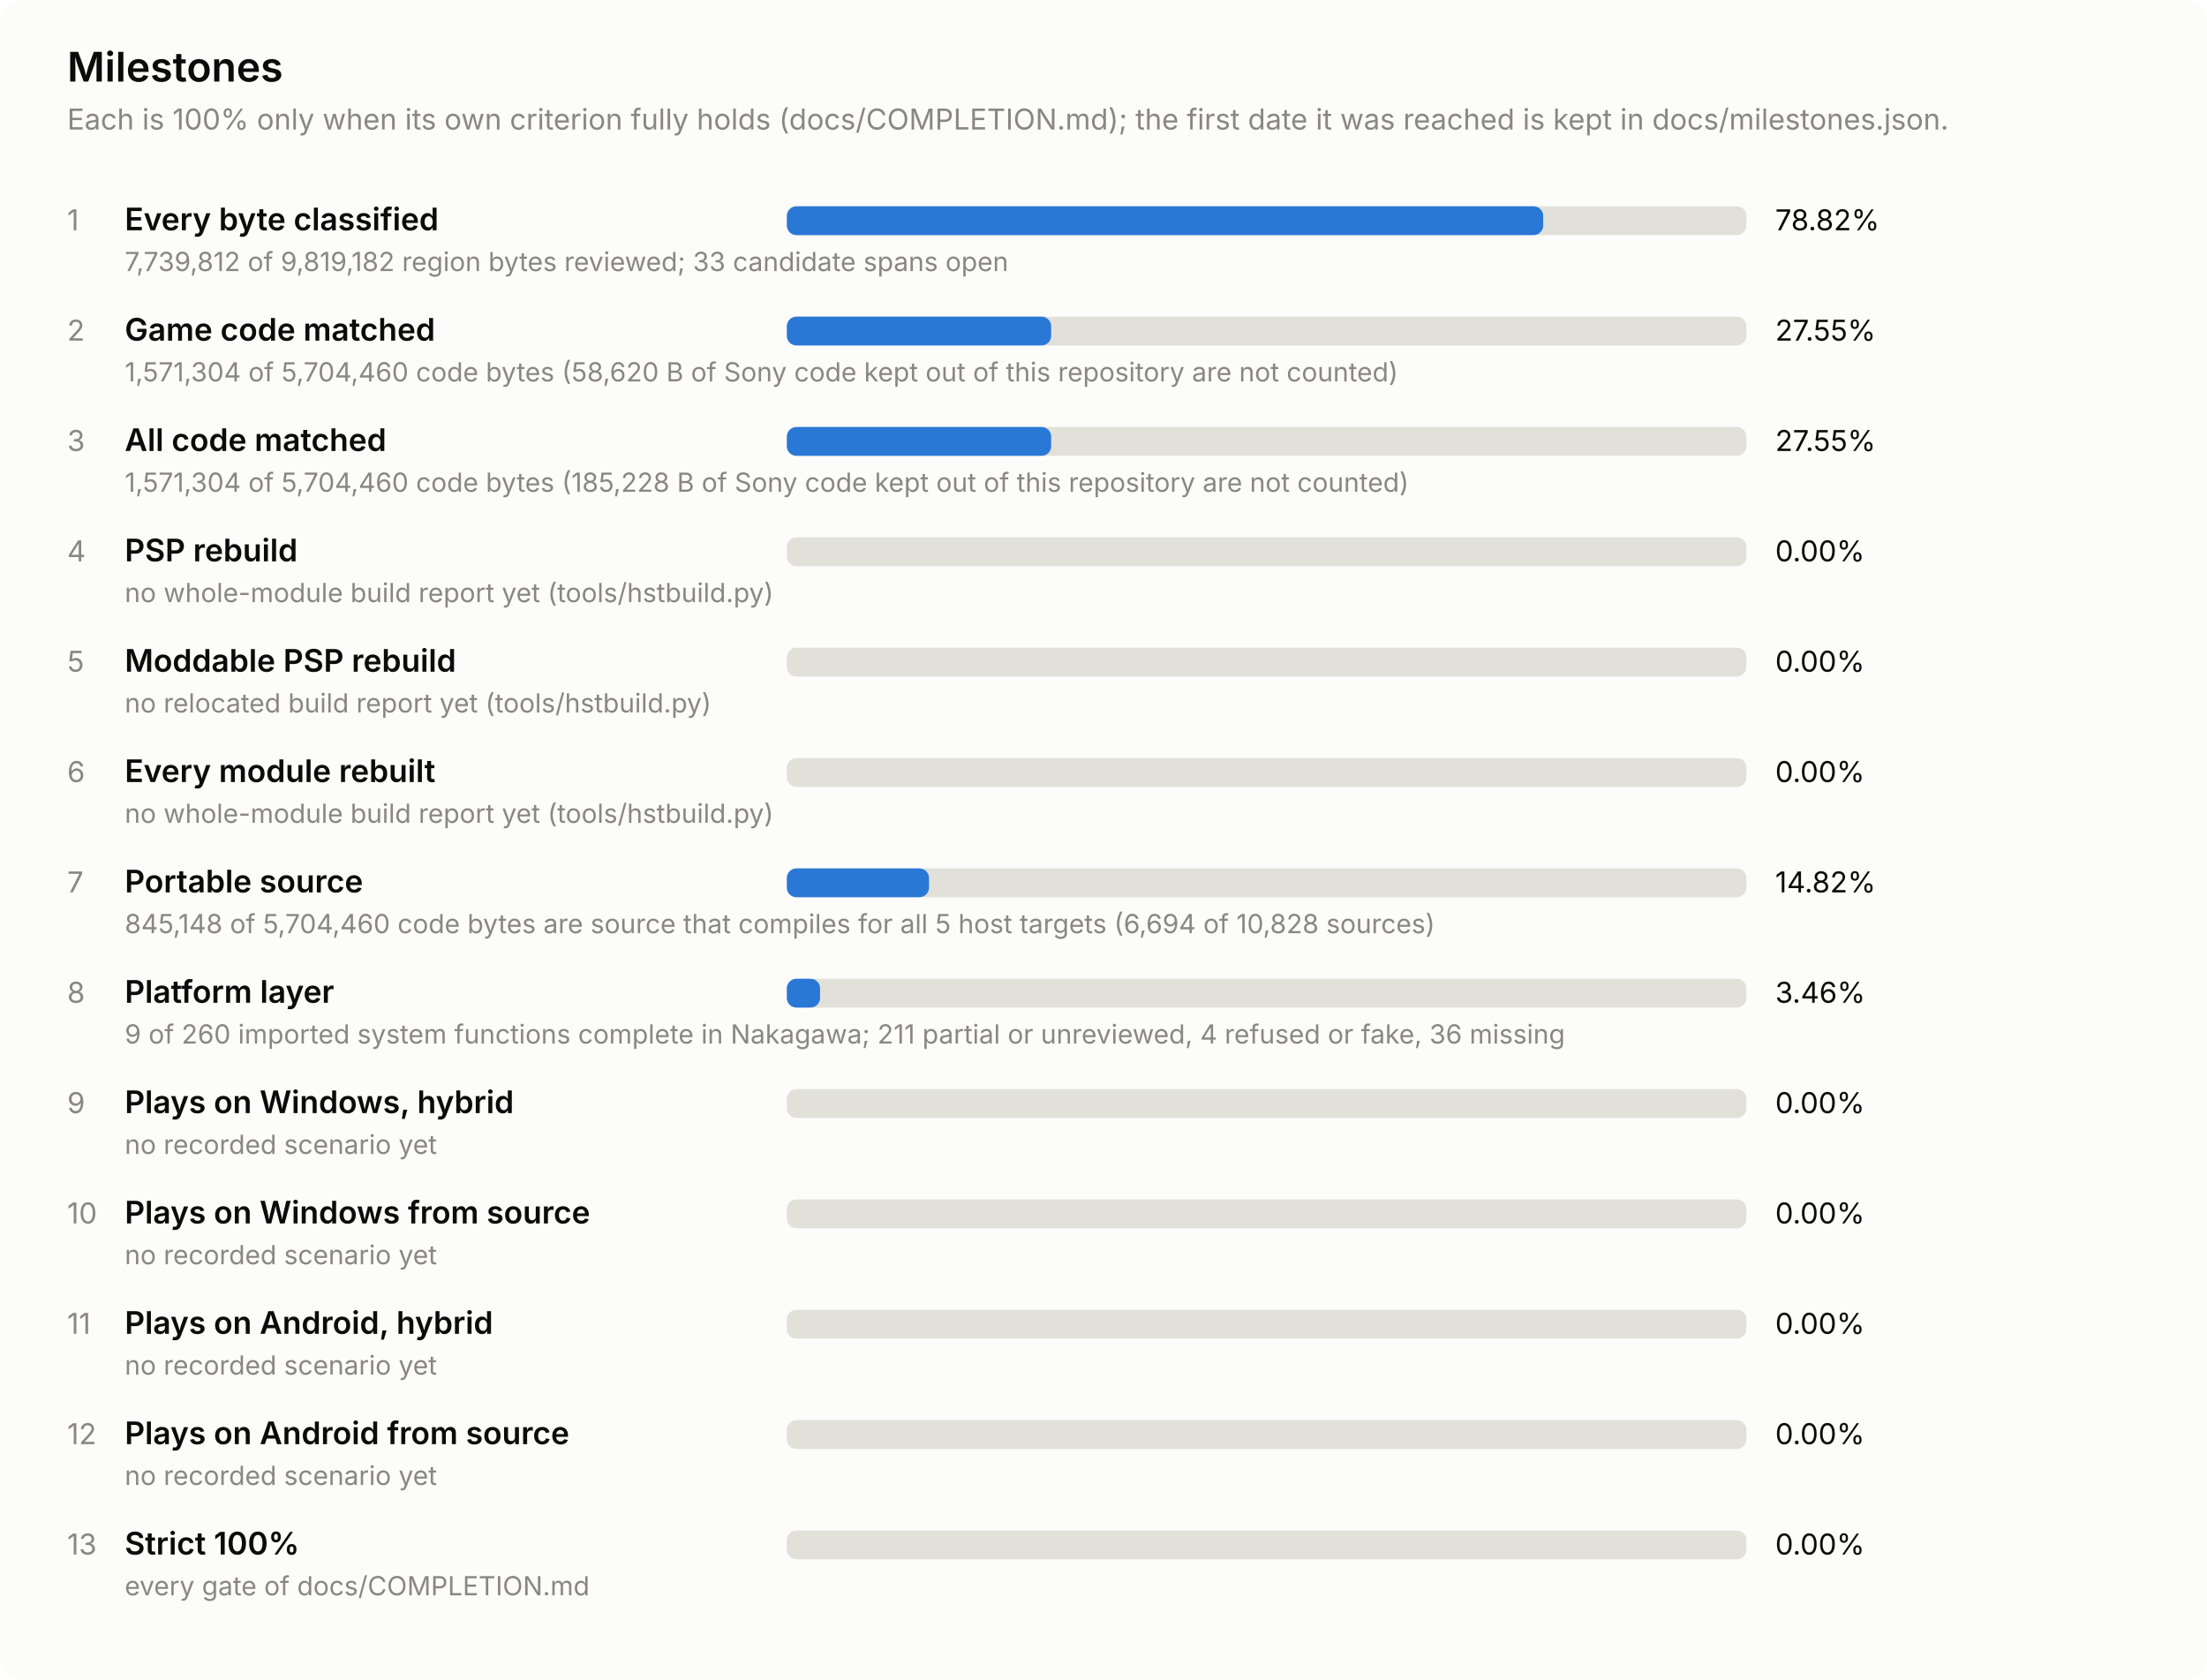
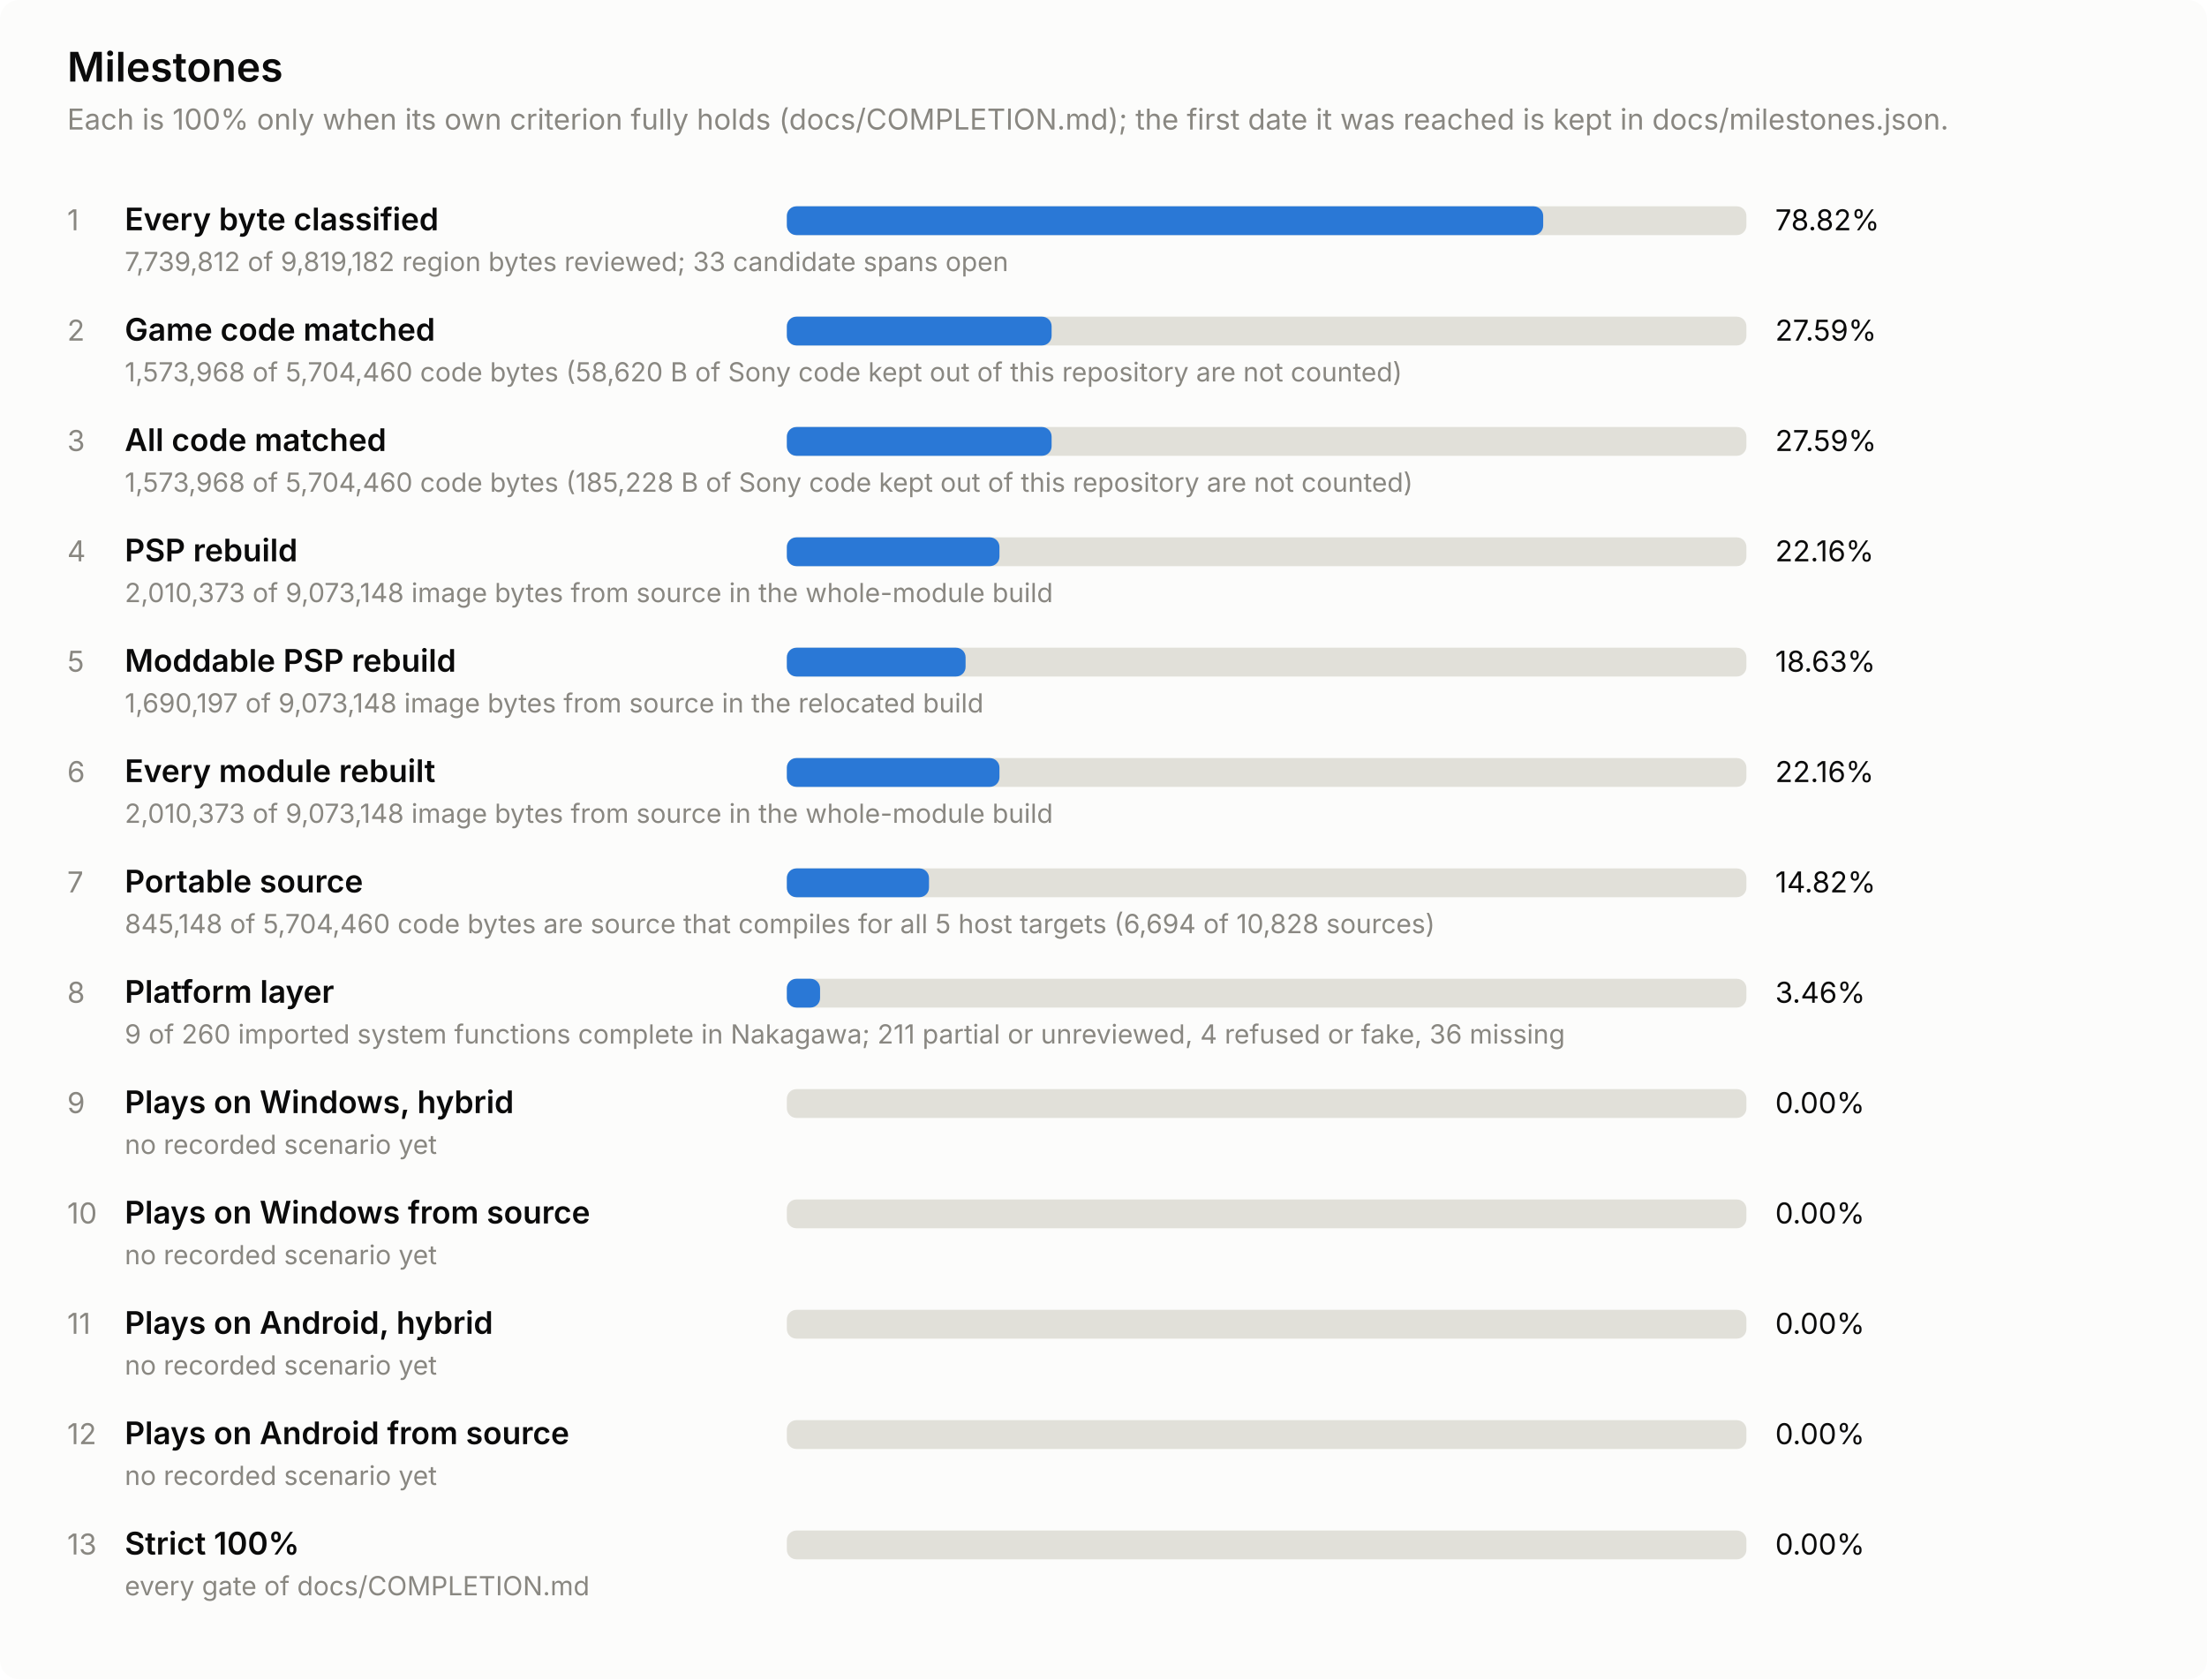
- <svg xmlns="http://www.w3.org/2000/svg" viewBox="0 0 920 700" width="920" height="700" role="img" aria-label="Milestones: Every byte classified 78.8 percent; Game code matched 27.5 percent; All code matched 27.5 percent; PSP rebuild 0.0 percent; Moddable PSP rebuild 0.0 percent; Every module rebuilt 0.0 percent; Portable source 14.8 percent; Platform layer 3.5 percent; Plays on Windows, hybrid 0.0 percent; Plays on Windows from source 0.0 percent; Plays on Android, hybrid 0.0 percent; Plays on Android from source 0.0 percent; Strict 100% 0.0 percent">
+ <svg xmlns="http://www.w3.org/2000/svg" viewBox="0 0 920 700" width="920" height="700" role="img" aria-label="Milestones: Every byte classified 78.8 percent; Game code matched 27.6 percent; All code matched 27.6 percent; PSP rebuild 22.2 percent; Moddable PSP rebuild 18.6 percent; Every module rebuilt 22.2 percent; Portable source 14.8 percent; Platform layer 3.5 percent; Plays on Windows, hybrid 0.0 percent; Plays on Windows from source 0.0 percent; Plays on Android, hybrid 0.0 percent; Plays on Android from source 0.0 percent; Strict 100% 0.0 percent">
  <style>
.bg{fill:#fcfcfb}.t1{fill:#0b0b0b}.t2{fill:#52514e}.t3{fill:#898781}.grid{stroke:#e1e0d9}.track{fill:#e1e0d9}
.ln{fill:none;stroke:#2a78d6;stroke-width:2}.ln2{fill:none;stroke:#d03b3b;stroke-width:2;stroke-dasharray:4 3}.dot{fill:#2a78d6}
text{font-family:system-ui,-apple-system,"Segoe UI",sans-serif}.num{font-variant-numeric:tabular-nums}
.hatch-line{stroke:#898781;stroke-width:1.5}
.s-matched{fill:#2a78d6}.s-lane{fill:#eb6834}.s-near{fill:#1baf7a}.s-parked{fill:#eda100}.s-blocked{fill:#d03b3b}.s-todo{fill:#c3c2b7}.s-data{fill:#6250d6}.s-kept{fill:#c3c2b7}
@media (prefers-color-scheme:dark){
.bg{fill:#1a1a19}.t1{fill:#f0efec}.t2{fill:#c3c2b7}.t3{fill:#898781}.grid{stroke:#2c2c2a}.track{fill:#2c2c2a}
.ln{stroke:#3987e5}.dot{fill:#3987e5}.hatch-line{stroke:#898781}
.s-matched{fill:#3987e5}.s-lane{fill:#d95926}.s-near{fill:#199e70}.s-parked{fill:#c98500}.s-blocked{fill:#d03b3b}.s-todo{fill:#4a4a46}.s-data{fill:#9085e9}.s-kept{fill:#4a4a46}}</style>
  <defs>
    <pattern id="hatch" patternUnits="userSpaceOnUse" width="6" height="6" patternTransform="rotate(45)">
      <rect class="s-kept" width="6" height="6" />
      <line class="hatch-line" x1="0" y1="0" x2="0" y2="6" />
    </pattern>
  </defs>
  <rect class="bg" width="920" height="700" rx="8" />
  <text class="t1" x="28" y="34" font-size="17" font-weight="600">Milestones</text>
  <text class="t3" x="28" y="54" font-size="12">Each is 100% only when its own criterion fully holds (docs/COMPLETION.md); the first date it was reached is kept in docs/milestones.json.</text>
  <text class="t3 num" x="28" y="96" font-size="12"> 1</text>
  <text class="t1" x="52" y="96" font-size="13" font-weight="600">Every byte classified</text>
  <text class="t3" x="52" y="113" font-size="11">7,739,812 of 9,819,182 region bytes reviewed; 33 candidate spans open</text>
  <rect class="track" x="328" y="86" width="400" height="12" rx="4" />
  <rect class="s-matched" x="328" y="86" width="315.29" height="12" rx="4" />
  <text class="t1 num" x="740" y="96" font-size="12">78.82%</text>
  <text class="t3 num" x="28" y="142" font-size="12"> 2</text>
  <text class="t1" x="52" y="142" font-size="13" font-weight="600">Game code matched</text>
-   <text class="t3" x="52" y="159" font-size="11">1,571,304 of 5,704,460 code bytes (58,620 B of Sony code kept out of this repository are not counted)</text>
+   <text class="t3" x="52" y="159" font-size="11">1,573,968 of 5,704,460 code bytes (58,620 B of Sony code kept out of this repository are not counted)</text>
  <rect class="track" x="328" y="132" width="400" height="12" rx="4" />
-   <rect class="s-matched" x="328" y="132" width="110.18" height="12" rx="4" />
-   <text class="t1 num" x="740" y="142" font-size="12">27.55%</text>
+   <rect class="s-matched" x="328" y="132" width="110.37" height="12" rx="4" />
+   <text class="t1 num" x="740" y="142" font-size="12">27.59%</text>
  <text class="t3 num" x="28" y="188" font-size="12"> 3</text>
  <text class="t1" x="52" y="188" font-size="13" font-weight="600">All code matched</text>
-   <text class="t3" x="52" y="205" font-size="11">1,571,304 of 5,704,460 code bytes (185,228 B of Sony code kept out of this repository are not counted)</text>
+   <text class="t3" x="52" y="205" font-size="11">1,573,968 of 5,704,460 code bytes (185,228 B of Sony code kept out of this repository are not counted)</text>
  <rect class="track" x="328" y="178" width="400" height="12" rx="4" />
-   <rect class="s-matched" x="328" y="178" width="110.18" height="12" rx="4" />
-   <text class="t1 num" x="740" y="188" font-size="12">27.55%</text>
+   <rect class="s-matched" x="328" y="178" width="110.37" height="12" rx="4" />
+   <text class="t1 num" x="740" y="188" font-size="12">27.59%</text>
  <text class="t3 num" x="28" y="234" font-size="12"> 4</text>
  <text class="t1" x="52" y="234" font-size="13" font-weight="600">PSP rebuild</text>
-   <text class="t3" x="52" y="251" font-size="11">no whole-module build report yet (tools/hstbuild.py)</text>
+   <text class="t3" x="52" y="251" font-size="11">2,010,373 of 9,073,148 image bytes from source in the whole-module build</text>
  <rect class="track" x="328" y="224" width="400" height="12" rx="4" />
-   <text class="t1 num" x="740" y="234" font-size="12">0.00%</text>
+   <rect class="s-matched" x="328" y="224" width="88.63" height="12" rx="4" />
+   <text class="t1 num" x="740" y="234" font-size="12">22.16%</text>
  <text class="t3 num" x="28" y="280" font-size="12"> 5</text>
  <text class="t1" x="52" y="280" font-size="13" font-weight="600">Moddable PSP rebuild</text>
-   <text class="t3" x="52" y="297" font-size="11">no relocated build report yet (tools/hstbuild.py)</text>
+   <text class="t3" x="52" y="297" font-size="11">1,690,197 of 9,073,148 image bytes from source in the relocated build</text>
  <rect class="track" x="328" y="270" width="400" height="12" rx="4" />
-   <text class="t1 num" x="740" y="280" font-size="12">0.00%</text>
+   <rect class="s-matched" x="328" y="270" width="74.51" height="12" rx="4" />
+   <text class="t1 num" x="740" y="280" font-size="12">18.63%</text>
  <text class="t3 num" x="28" y="326" font-size="12"> 6</text>
  <text class="t1" x="52" y="326" font-size="13" font-weight="600">Every module rebuilt</text>
-   <text class="t3" x="52" y="343" font-size="11">no whole-module build report yet (tools/hstbuild.py)</text>
+   <text class="t3" x="52" y="343" font-size="11">2,010,373 of 9,073,148 image bytes from source in the whole-module build</text>
  <rect class="track" x="328" y="316" width="400" height="12" rx="4" />
-   <text class="t1 num" x="740" y="326" font-size="12">0.00%</text>
+   <rect class="s-matched" x="328" y="316" width="88.63" height="12" rx="4" />
+   <text class="t1 num" x="740" y="326" font-size="12">22.16%</text>
  <text class="t3 num" x="28" y="372" font-size="12"> 7</text>
  <text class="t1" x="52" y="372" font-size="13" font-weight="600">Portable source</text>
  <text class="t3" x="52" y="389" font-size="11">845,148 of 5,704,460 code bytes are source that compiles for all 5 host targets (6,694 of 10,828 sources)</text>
  <rect class="track" x="328" y="362" width="400" height="12" rx="4" />
  <rect class="s-matched" x="328" y="362" width="59.26" height="12" rx="4" />
  <text class="t1 num" x="740" y="372" font-size="12">14.82%</text>
  <text class="t3 num" x="28" y="418" font-size="12"> 8</text>
  <text class="t1" x="52" y="418" font-size="13" font-weight="600">Platform layer</text>
  <text class="t3" x="52" y="435" font-size="11">9 of 260 imported system functions complete in Nakagawa; 211 partial or unreviewed, 4 refused or fake, 36 missing</text>
  <rect class="track" x="328" y="408" width="400" height="12" rx="4" />
  <rect class="s-matched" x="328" y="408" width="13.85" height="12" rx="4" />
  <text class="t1 num" x="740" y="418" font-size="12">3.46%</text>
  <text class="t3 num" x="28" y="464" font-size="12"> 9</text>
  <text class="t1" x="52" y="464" font-size="13" font-weight="600">Plays on Windows, hybrid</text>
  <text class="t3" x="52" y="481" font-size="11">no recorded scenario yet</text>
  <rect class="track" x="328" y="454" width="400" height="12" rx="4" />
  <text class="t1 num" x="740" y="464" font-size="12">0.00%</text>
  <text class="t3 num" x="28" y="510" font-size="12">10</text>
  <text class="t1" x="52" y="510" font-size="13" font-weight="600">Plays on Windows from source</text>
  <text class="t3" x="52" y="527" font-size="11">no recorded scenario yet</text>
  <rect class="track" x="328" y="500" width="400" height="12" rx="4" />
  <text class="t1 num" x="740" y="510" font-size="12">0.00%</text>
  <text class="t3 num" x="28" y="556" font-size="12">11</text>
  <text class="t1" x="52" y="556" font-size="13" font-weight="600">Plays on Android, hybrid</text>
  <text class="t3" x="52" y="573" font-size="11">no recorded scenario yet</text>
  <rect class="track" x="328" y="546" width="400" height="12" rx="4" />
  <text class="t1 num" x="740" y="556" font-size="12">0.00%</text>
  <text class="t3 num" x="28" y="602" font-size="12">12</text>
  <text class="t1" x="52" y="602" font-size="13" font-weight="600">Plays on Android from source</text>
  <text class="t3" x="52" y="619" font-size="11">no recorded scenario yet</text>
  <rect class="track" x="328" y="592" width="400" height="12" rx="4" />
  <text class="t1 num" x="740" y="602" font-size="12">0.00%</text>
  <text class="t3 num" x="28" y="648" font-size="12">13</text>
  <text class="t1" x="52" y="648" font-size="13" font-weight="600">Strict 100%</text>
  <text class="t3" x="52" y="665" font-size="11">every gate of docs/COMPLETION.md</text>
  <rect class="track" x="328" y="638" width="400" height="12" rx="4" />
  <text class="t1 num" x="740" y="648" font-size="12">0.00%</text>
</svg>
